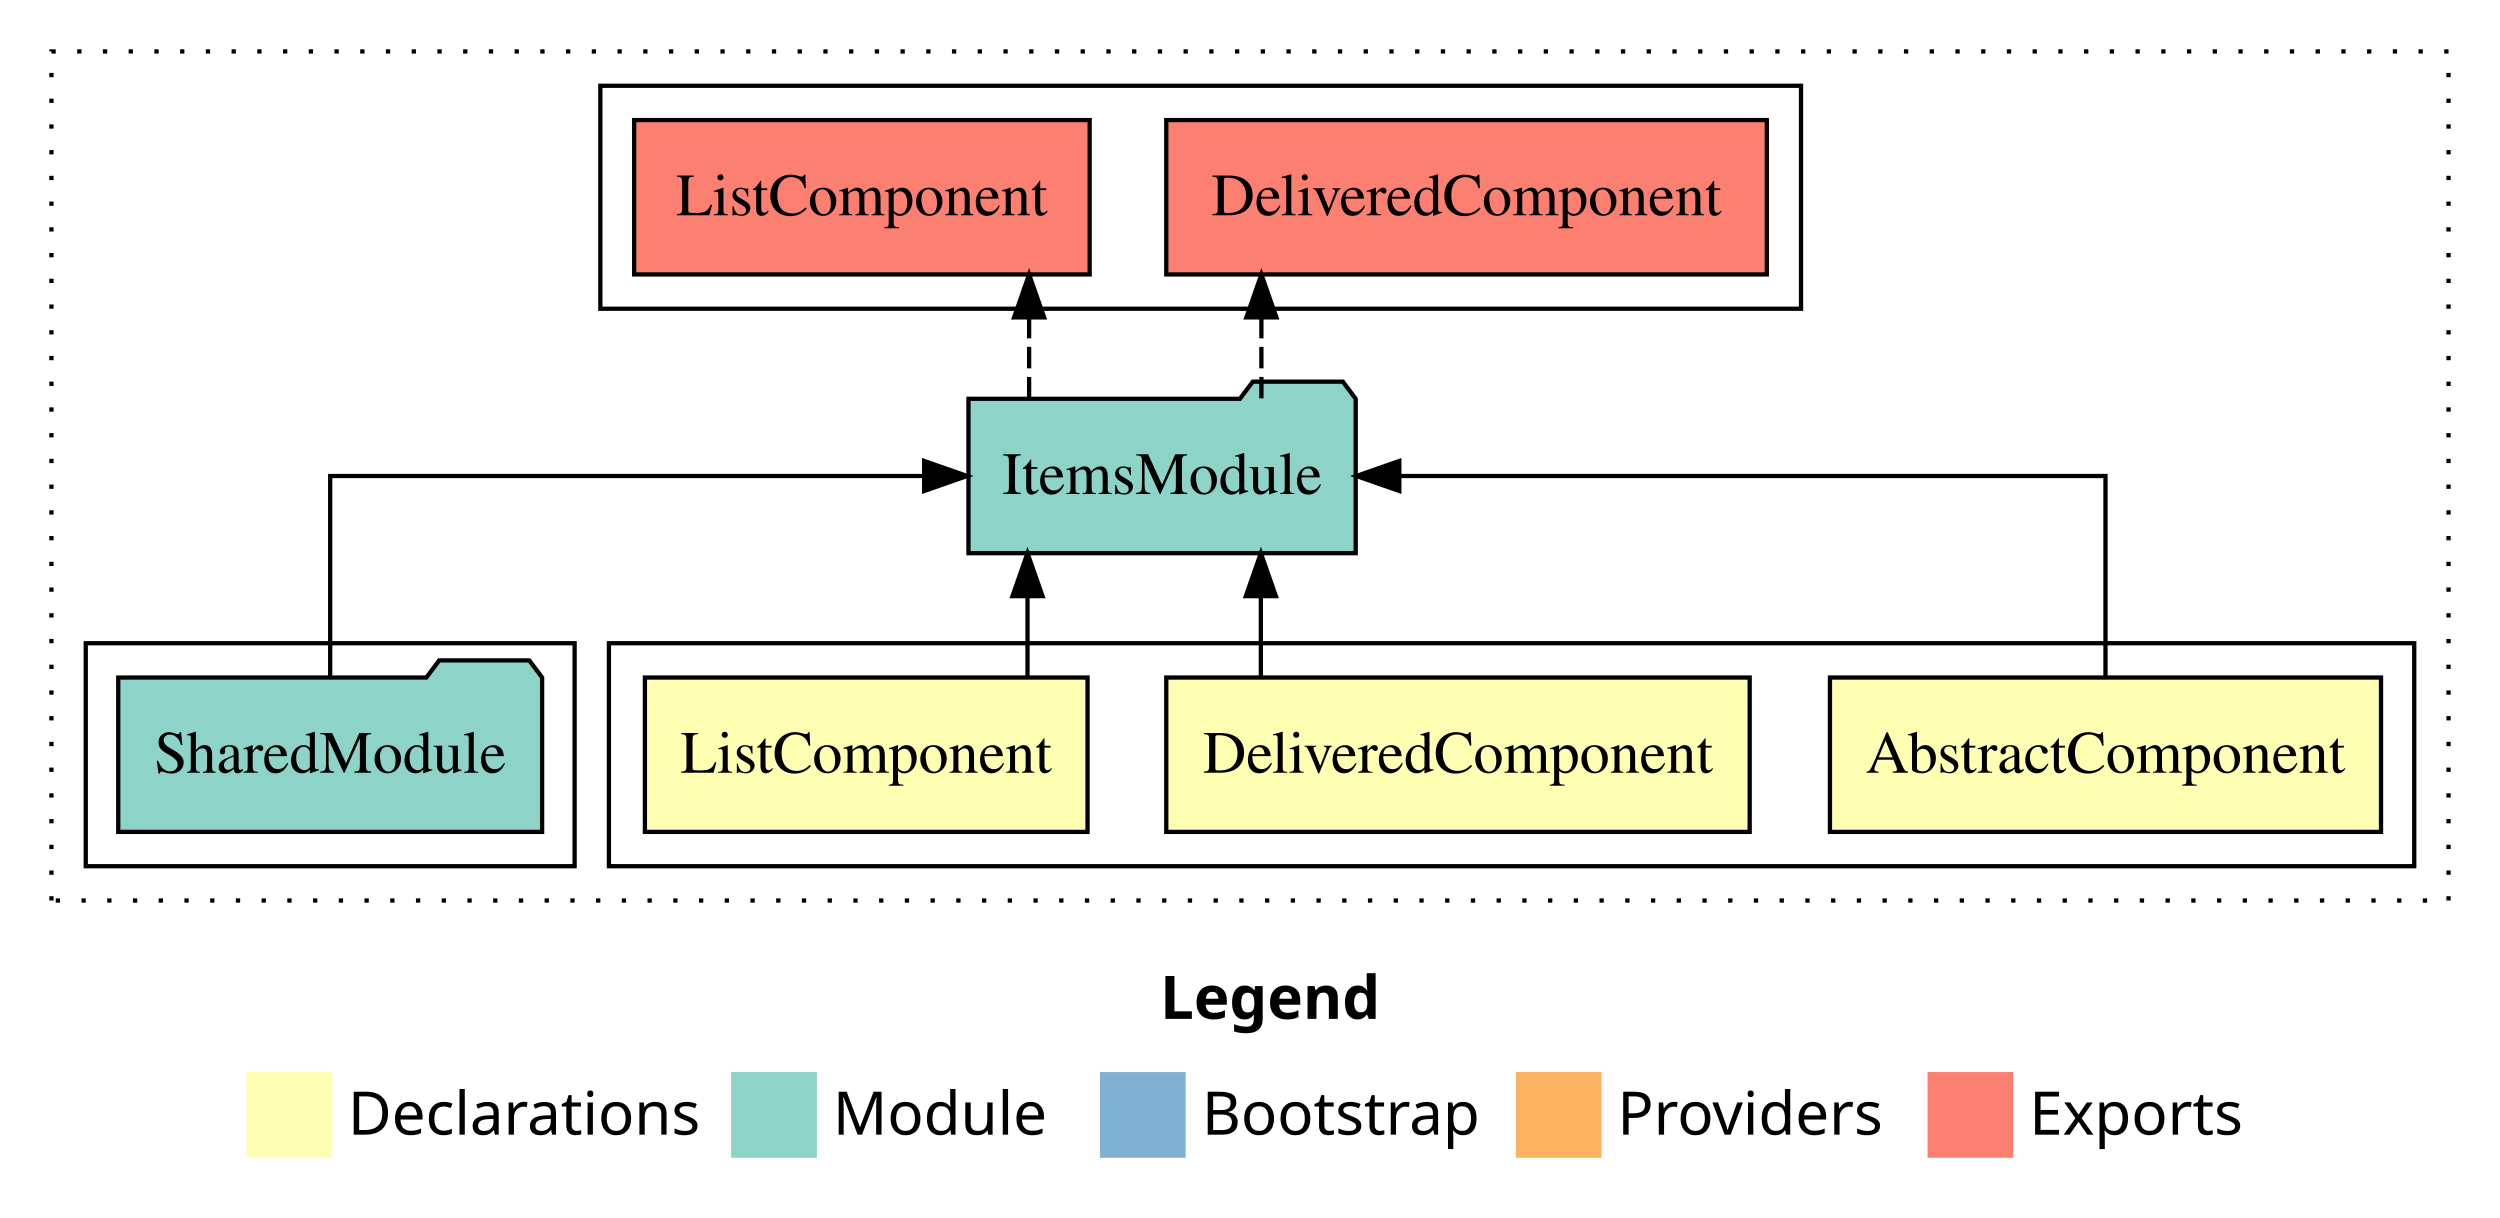
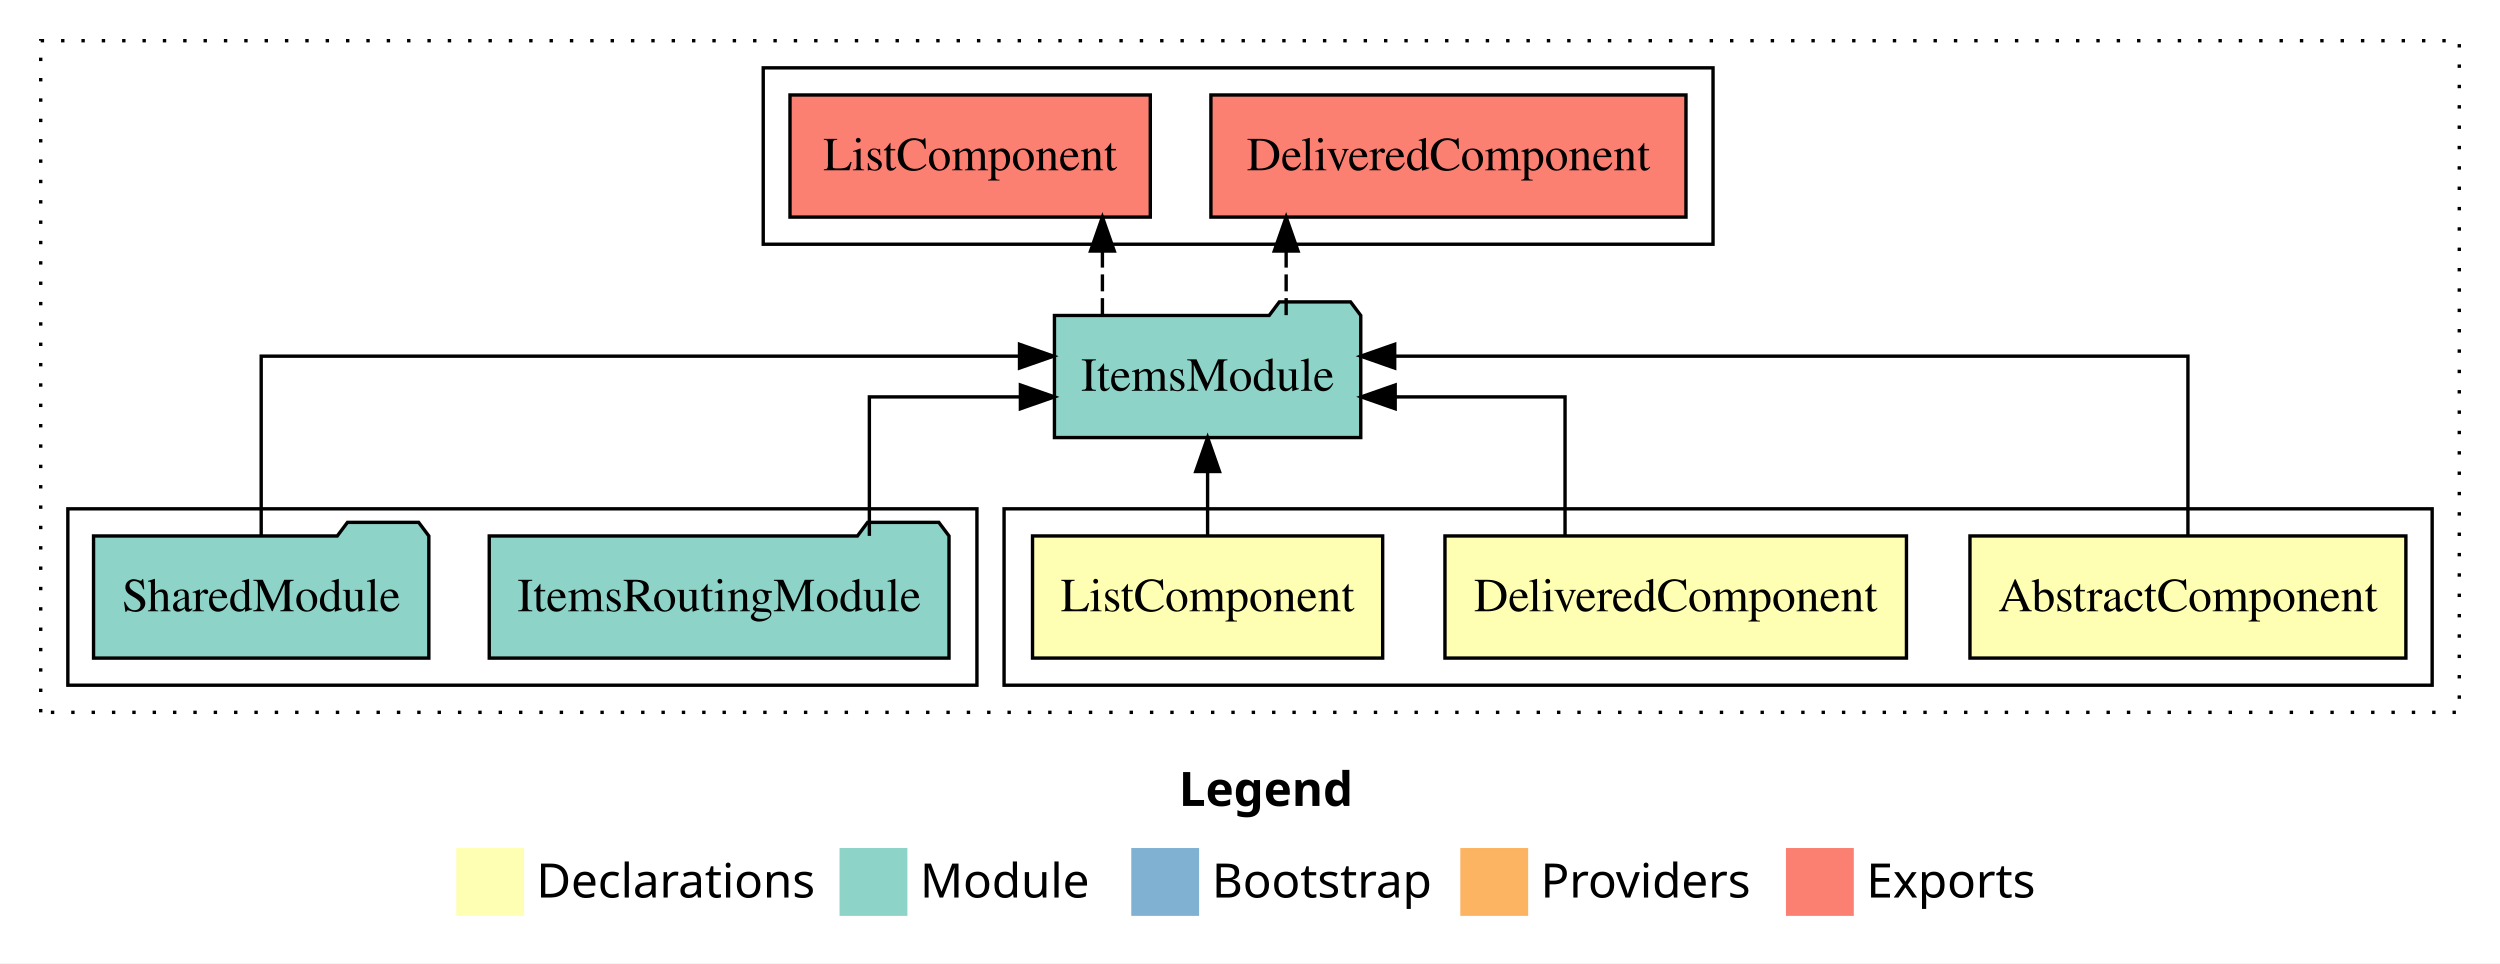
- <svg xmlns="http://www.w3.org/2000/svg" width="583pt" height="284pt" viewBox="0.00 0.00 583.00 284.00">
+ <svg xmlns="http://www.w3.org/2000/svg" width="737pt" height="284pt" viewBox="0.00 0.00 737.00 284.00">
  <g id="graph0" class="graph" transform="scale(1 1) rotate(0) translate(4 280)">
-     <polygon fill="#ffffff" stroke="transparent" points="-4,4 -4,-280 579,-280 579,4 -4,4" />
-     <text text-anchor="start" x="266.509" y="-42.4" font-family="sans-serif" font-weight="bold" font-size="14.00" fill="#000000">Legend</text>
-     <polygon fill="#ffffb3" stroke="transparent" points="53.5,-10 53.5,-30 73.5,-30 73.5,-10 53.5,-10" />
-     <text text-anchor="start" x="77.129" y="-15.4" font-family="sans-serif" font-size="14.00" fill="#000000">  Declarations</text>
-     <polygon fill="#8dd3c7" stroke="transparent" points="166.5,-10 166.5,-30 186.5,-30 186.5,-10 166.5,-10" />
-     <text text-anchor="start" x="190.225" y="-15.4" font-family="sans-serif" font-size="14.00" fill="#000000">  Module</text>
-     <polygon fill="#80b1d3" stroke="transparent" points="252.5,-10 252.5,-30 272.5,-30 272.5,-10 252.5,-10" />
-     <text text-anchor="start" x="276.281" y="-15.4" font-family="sans-serif" font-size="14.00" fill="#000000">  Bootstrap</text>
-     <polygon fill="#fdb462" stroke="transparent" points="349.5,-10 349.5,-30 369.5,-30 369.5,-10 349.5,-10" />
-     <text text-anchor="start" x="373.173" y="-15.4" font-family="sans-serif" font-size="14.00" fill="#000000">  Providers</text>
-     <polygon fill="#fb8072" stroke="transparent" points="445.5,-10 445.5,-30 465.5,-30 465.5,-10 445.5,-10" />
-     <text text-anchor="start" x="469.226" y="-15.4" font-family="sans-serif" font-size="14.00" fill="#000000">  Exports</text>
+     <polygon fill="#ffffff" stroke="transparent" points="-4,4 -4,-280 733,-280 733,4 -4,4" />
+     <text text-anchor="start" x="343.509" y="-42.4" font-family="sans-serif" font-weight="bold" font-size="14.00" fill="#000000">Legend</text>
+     <polygon fill="#ffffb3" stroke="transparent" points="130.5,-10 130.5,-30 150.5,-30 150.5,-10 130.5,-10" />
+     <text text-anchor="start" x="154.129" y="-15.4" font-family="sans-serif" font-size="14.00" fill="#000000">  Declarations</text>
+     <polygon fill="#8dd3c7" stroke="transparent" points="243.5,-10 243.5,-30 263.5,-30 263.5,-10 243.5,-10" />
+     <text text-anchor="start" x="267.225" y="-15.4" font-family="sans-serif" font-size="14.00" fill="#000000">  Module</text>
+     <polygon fill="#80b1d3" stroke="transparent" points="329.5,-10 329.5,-30 349.5,-30 349.5,-10 329.5,-10" />
+     <text text-anchor="start" x="353.281" y="-15.4" font-family="sans-serif" font-size="14.00" fill="#000000">  Bootstrap</text>
+     <polygon fill="#fdb462" stroke="transparent" points="426.5,-10 426.5,-30 446.5,-30 446.5,-10 426.5,-10" />
+     <text text-anchor="start" x="450.173" y="-15.4" font-family="sans-serif" font-size="14.00" fill="#000000">  Providers</text>
+     <polygon fill="#fb8072" stroke="transparent" points="522.5,-10 522.5,-30 542.5,-30 542.5,-10 522.5,-10" />
+     <text text-anchor="start" x="546.226" y="-15.4" font-family="sans-serif" font-size="14.00" fill="#000000">  Exports</text>
    <g id="clust1" class="cluster">
-       <polygon fill="none" stroke="#000000" stroke-dasharray="1,5" points="8,-70 8,-268 567,-268 567,-70 8,-70" />
+       <polygon fill="none" stroke="#000000" stroke-dasharray="1,5" points="8,-70 8,-268 721,-268 721,-70 8,-70" />
    </g>
    <g id="clust2" class="cluster">
-       <polygon fill="none" stroke="#000000" points="138,-78 138,-130 559,-130 559,-78 138,-78" />
+       <polygon fill="none" stroke="#000000" points="292,-78 292,-130 713,-130 713,-78 292,-78" />
    </g>
    <g id="clust6" class="cluster">
-       <polygon fill="none" stroke="#000000" points="16,-78 16,-130 130,-130 130,-78 16,-78" />
+       <polygon fill="none" stroke="#000000" points="16,-78 16,-130 284,-130 284,-78 16,-78" />
    </g>
    <g id="clust7" class="cluster">
-       <polygon fill="none" stroke="#000000" points="136,-208 136,-260 416,-260 416,-208 136,-208" />
+       <polygon fill="none" stroke="#000000" points="221,-208 221,-260 501,-260 501,-208 221,-208" />
    </g>
    <g id="node1" class="node">
-       <polygon fill="#ffffb3" stroke="#000000" points="551.255,-122 422.745,-122 422.745,-86 551.255,-86 551.255,-122" />
-       <text text-anchor="middle" x="487" y="-99.8" font-family="Times,serif" font-size="14.00" fill="#000000">AbstractComponent</text>
+       <polygon fill="#ffffb3" stroke="#000000" points="705.255,-122 576.745,-122 576.745,-86 705.255,-86 705.255,-122" />
+       <text text-anchor="middle" x="641" y="-99.8" font-family="Times,serif" font-size="14.00" fill="#000000">AbstractComponent</text>
    </g>
    <g id="node4" class="node">
-       <polygon fill="#8dd3c7" stroke="#000000" points="312.151,-187 309.151,-191 288.151,-191 285.151,-187 221.849,-187 221.849,-151 312.151,-151 312.151,-187" />
-       <text text-anchor="middle" x="267" y="-164.8" font-family="Times,serif" font-size="14.00" fill="#000000">ItemsModule</text>
+       <polygon fill="#8dd3c7" stroke="#000000" points="397.151,-187 394.151,-191 373.151,-191 370.151,-187 306.849,-187 306.849,-151 397.151,-151 397.151,-187" />
+       <text text-anchor="middle" x="352" y="-164.8" font-family="Times,serif" font-size="14.00" fill="#000000">ItemsModule</text>
    </g>
    <g id="edge1" class="edge">
-       <path fill="none" stroke="#000000" d="M487,-122.106C487,-141.339 487,-169 487,-169 487,-169 322.317,-169 322.317,-169" />
-       <polygon fill="#000000" stroke="#000000" points="322.317,-165.5 312.317,-169 322.317,-172.5 322.317,-165.5" />
+       <path fill="none" stroke="#000000" d="M641,-122.284C641,-143.321 641,-175 641,-175 641,-175 407.156,-175 407.156,-175" />
+       <polygon fill="#000000" stroke="#000000" points="407.156,-171.5 397.156,-175 407.156,-178.5 407.156,-171.5" />
    </g>
    <g id="node2" class="node">
-       <polygon fill="#ffffb3" stroke="#000000" points="404.025,-122 267.975,-122 267.975,-86 404.025,-86 404.025,-122" />
-       <text text-anchor="middle" x="336" y="-99.8" font-family="Times,serif" font-size="14.00" fill="#000000">DeliveredComponent</text>
+       <polygon fill="#ffffb3" stroke="#000000" points="558.025,-122 421.975,-122 421.975,-86 558.025,-86 558.025,-122" />
+       <text text-anchor="middle" x="490" y="-99.8" font-family="Times,serif" font-size="14.00" fill="#000000">DeliveredComponent</text>
    </g>
    <g id="edge2" class="edge">
-       <path fill="none" stroke="#000000" d="M290.032,-122.106C290.032,-122.106 290.032,-140.991 290.032,-140.991" />
-       <polygon fill="#000000" stroke="#000000" points="286.532,-140.991 290.032,-150.991 293.532,-140.991 286.532,-140.991" />
+       <path fill="none" stroke="#000000" d="M457.375,-122.022C457.375,-139.373 457.375,-163 457.375,-163 457.375,-163 407.3,-163 407.3,-163" />
+       <polygon fill="#000000" stroke="#000000" points="407.3,-159.5 397.3,-163 407.3,-166.5 407.3,-159.5" />
    </g>
    <g id="node3" class="node">
-       <polygon fill="#ffffb3" stroke="#000000" points="249.611,-122 146.389,-122 146.389,-86 249.611,-86 249.611,-122" />
-       <text text-anchor="middle" x="198" y="-99.8" font-family="Times,serif" font-size="14.00" fill="#000000">ListComponent</text>
+       <polygon fill="#ffffb3" stroke="#000000" points="403.611,-122 300.389,-122 300.389,-86 403.611,-86 403.611,-122" />
+       <text text-anchor="middle" x="352" y="-99.8" font-family="Times,serif" font-size="14.00" fill="#000000">ListComponent</text>
    </g>
    <g id="edge3" class="edge">
-       <path fill="none" stroke="#000000" d="M235.615,-122.106C235.615,-122.106 235.615,-140.991 235.615,-140.991" />
-       <polygon fill="#000000" stroke="#000000" points="232.115,-140.991 235.615,-150.991 239.115,-140.991 232.115,-140.991" />
+       <path fill="none" stroke="#000000" d="M352,-122.106C352,-122.106 352,-140.991 352,-140.991" />
+       <polygon fill="#000000" stroke="#000000" points="348.5,-140.991 352,-150.991 355.5,-140.991 348.5,-140.991" />
+     </g>
+     <g id="node7" class="node">
+       <polygon fill="#fb8072" stroke="#000000" points="493.025,-252 352.975,-252 352.975,-216 493.025,-216 493.025,-252" />
+       <text text-anchor="middle" x="423" y="-229.8" font-family="Times,serif" font-size="14.00" fill="#000000">DeliveredComponent </text>
+     </g>
+     <g id="edge6" class="edge">
+       <path fill="none" stroke="#000000" stroke-dasharray="5,2" d="M375.157,-187.106C375.157,-187.106 375.157,-205.991 375.157,-205.991" />
+       <polygon fill="#000000" stroke="#000000" points="371.657,-205.991 375.157,-215.991 378.657,-205.991 371.657,-205.991" />
+     </g>
+     <g id="node8" class="node">
+       <polygon fill="#fb8072" stroke="#000000" points="335.111,-252 228.888,-252 228.888,-216 335.111,-216 335.111,-252" />
+       <text text-anchor="middle" x="282" y="-229.8" font-family="Times,serif" font-size="14.00" fill="#000000">ListComponent </text>
+     </g>
+     <g id="edge7" class="edge">
+       <path fill="none" stroke="#000000" stroke-dasharray="5,2" d="M320.99,-187.106C320.99,-187.106 320.99,-205.991 320.99,-205.991" />
+       <polygon fill="#000000" stroke="#000000" points="317.49,-205.991 320.99,-215.991 324.49,-205.991 317.49,-205.991" />
+     </g>
+     <g id="node5" class="node">
+       <polygon fill="#8dd3c7" stroke="#000000" points="275.769,-122 272.769,-126 251.769,-126 248.769,-122 140.231,-122 140.231,-86 275.769,-86 275.769,-122" />
+       <text text-anchor="middle" x="208" y="-99.8" font-family="Times,serif" font-size="14.00" fill="#000000">ItemsRoutingModule</text>
+     </g>
+     <g id="edge4" class="edge">
+       <path fill="none" stroke="#000000" d="M252.29,-122.022C252.29,-139.373 252.29,-163 252.29,-163 252.29,-163 296.813,-163 296.813,-163" />
+       <polygon fill="#000000" stroke="#000000" points="296.813,-166.5 306.813,-163 296.812,-159.5 296.813,-166.5" />
    </g>
    <g id="node6" class="node">
-       <polygon fill="#fb8072" stroke="#000000" points="408.025,-252 267.975,-252 267.975,-216 408.025,-216 408.025,-252" />
-       <text text-anchor="middle" x="338" y="-229.8" font-family="Times,serif" font-size="14.00" fill="#000000">DeliveredComponent </text>
-     </g>
-     <g id="edge5" class="edge">
-       <path fill="none" stroke="#000000" stroke-dasharray="5,2" d="M290.157,-187.106C290.157,-187.106 290.157,-205.991 290.157,-205.991" />
-       <polygon fill="#000000" stroke="#000000" points="286.657,-205.991 290.157,-215.991 293.657,-205.991 286.657,-205.991" />
-     </g>
-     <g id="node7" class="node">
-       <polygon fill="#fb8072" stroke="#000000" points="250.112,-252 143.888,-252 143.888,-216 250.112,-216 250.112,-252" />
-       <text text-anchor="middle" x="197" y="-229.8" font-family="Times,serif" font-size="14.00" fill="#000000">ListComponent </text>
-     </g>
-     <g id="edge6" class="edge">
-       <path fill="none" stroke="#000000" stroke-dasharray="5,2" d="M235.99,-187.106C235.99,-187.106 235.99,-205.991 235.99,-205.991" />
-       <polygon fill="#000000" stroke="#000000" points="232.49,-205.991 235.99,-215.991 239.49,-205.991 232.49,-205.991" />
-     </g>
-     <g id="node5" class="node">
      <polygon fill="#8dd3c7" stroke="#000000" points="122.423,-122 119.423,-126 98.423,-126 95.423,-122 23.577,-122 23.577,-86 122.423,-86 122.423,-122" />
      <text text-anchor="middle" x="73" y="-99.8" font-family="Times,serif" font-size="14.00" fill="#000000">SharedModule</text>
    </g>
-     <g id="edge4" class="edge">
-       <path fill="none" stroke="#000000" d="M73,-122.106C73,-141.339 73,-169 73,-169 73,-169 211.516,-169 211.516,-169" />
-       <polygon fill="#000000" stroke="#000000" points="211.516,-172.5 221.516,-169 211.516,-165.5 211.516,-172.5" />
+     <g id="edge5" class="edge">
+       <path fill="none" stroke="#000000" d="M73,-122.284C73,-143.321 73,-175 73,-175 73,-175 296.553,-175 296.553,-175" />
+       <polygon fill="#000000" stroke="#000000" points="296.553,-178.5 306.553,-175 296.553,-171.5 296.553,-178.5" />
    </g>
  </g>
</svg>
